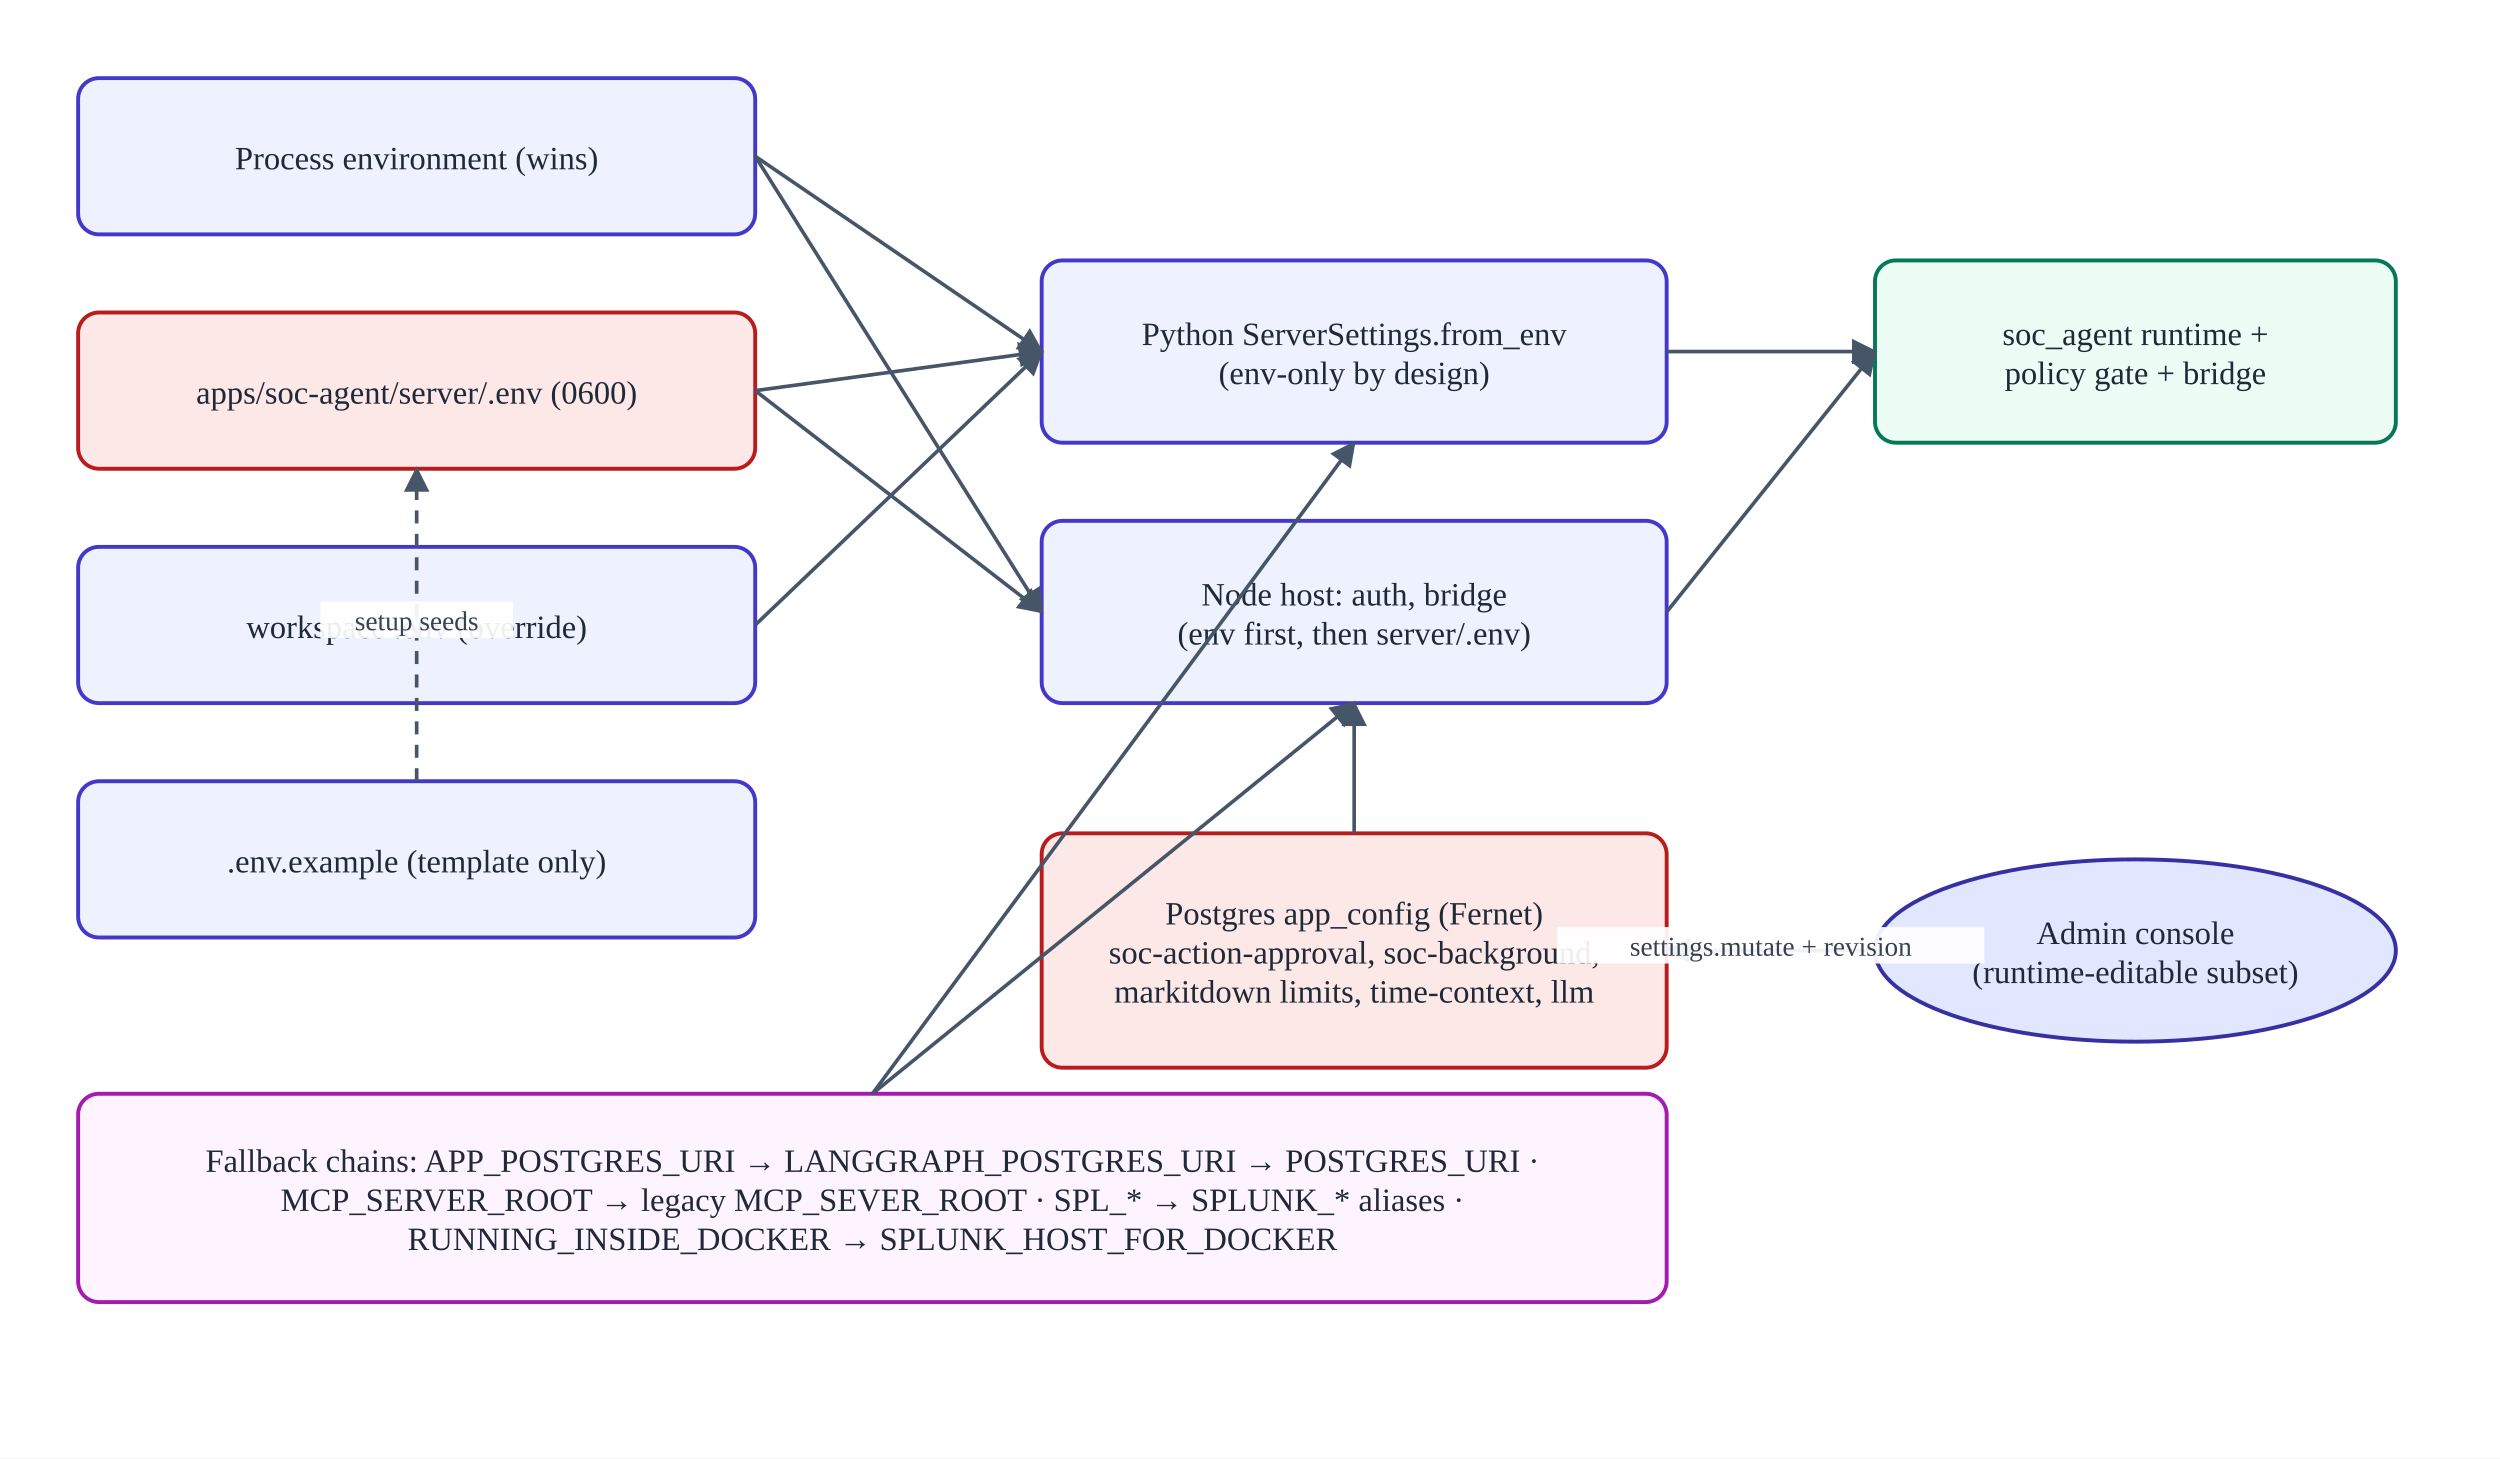
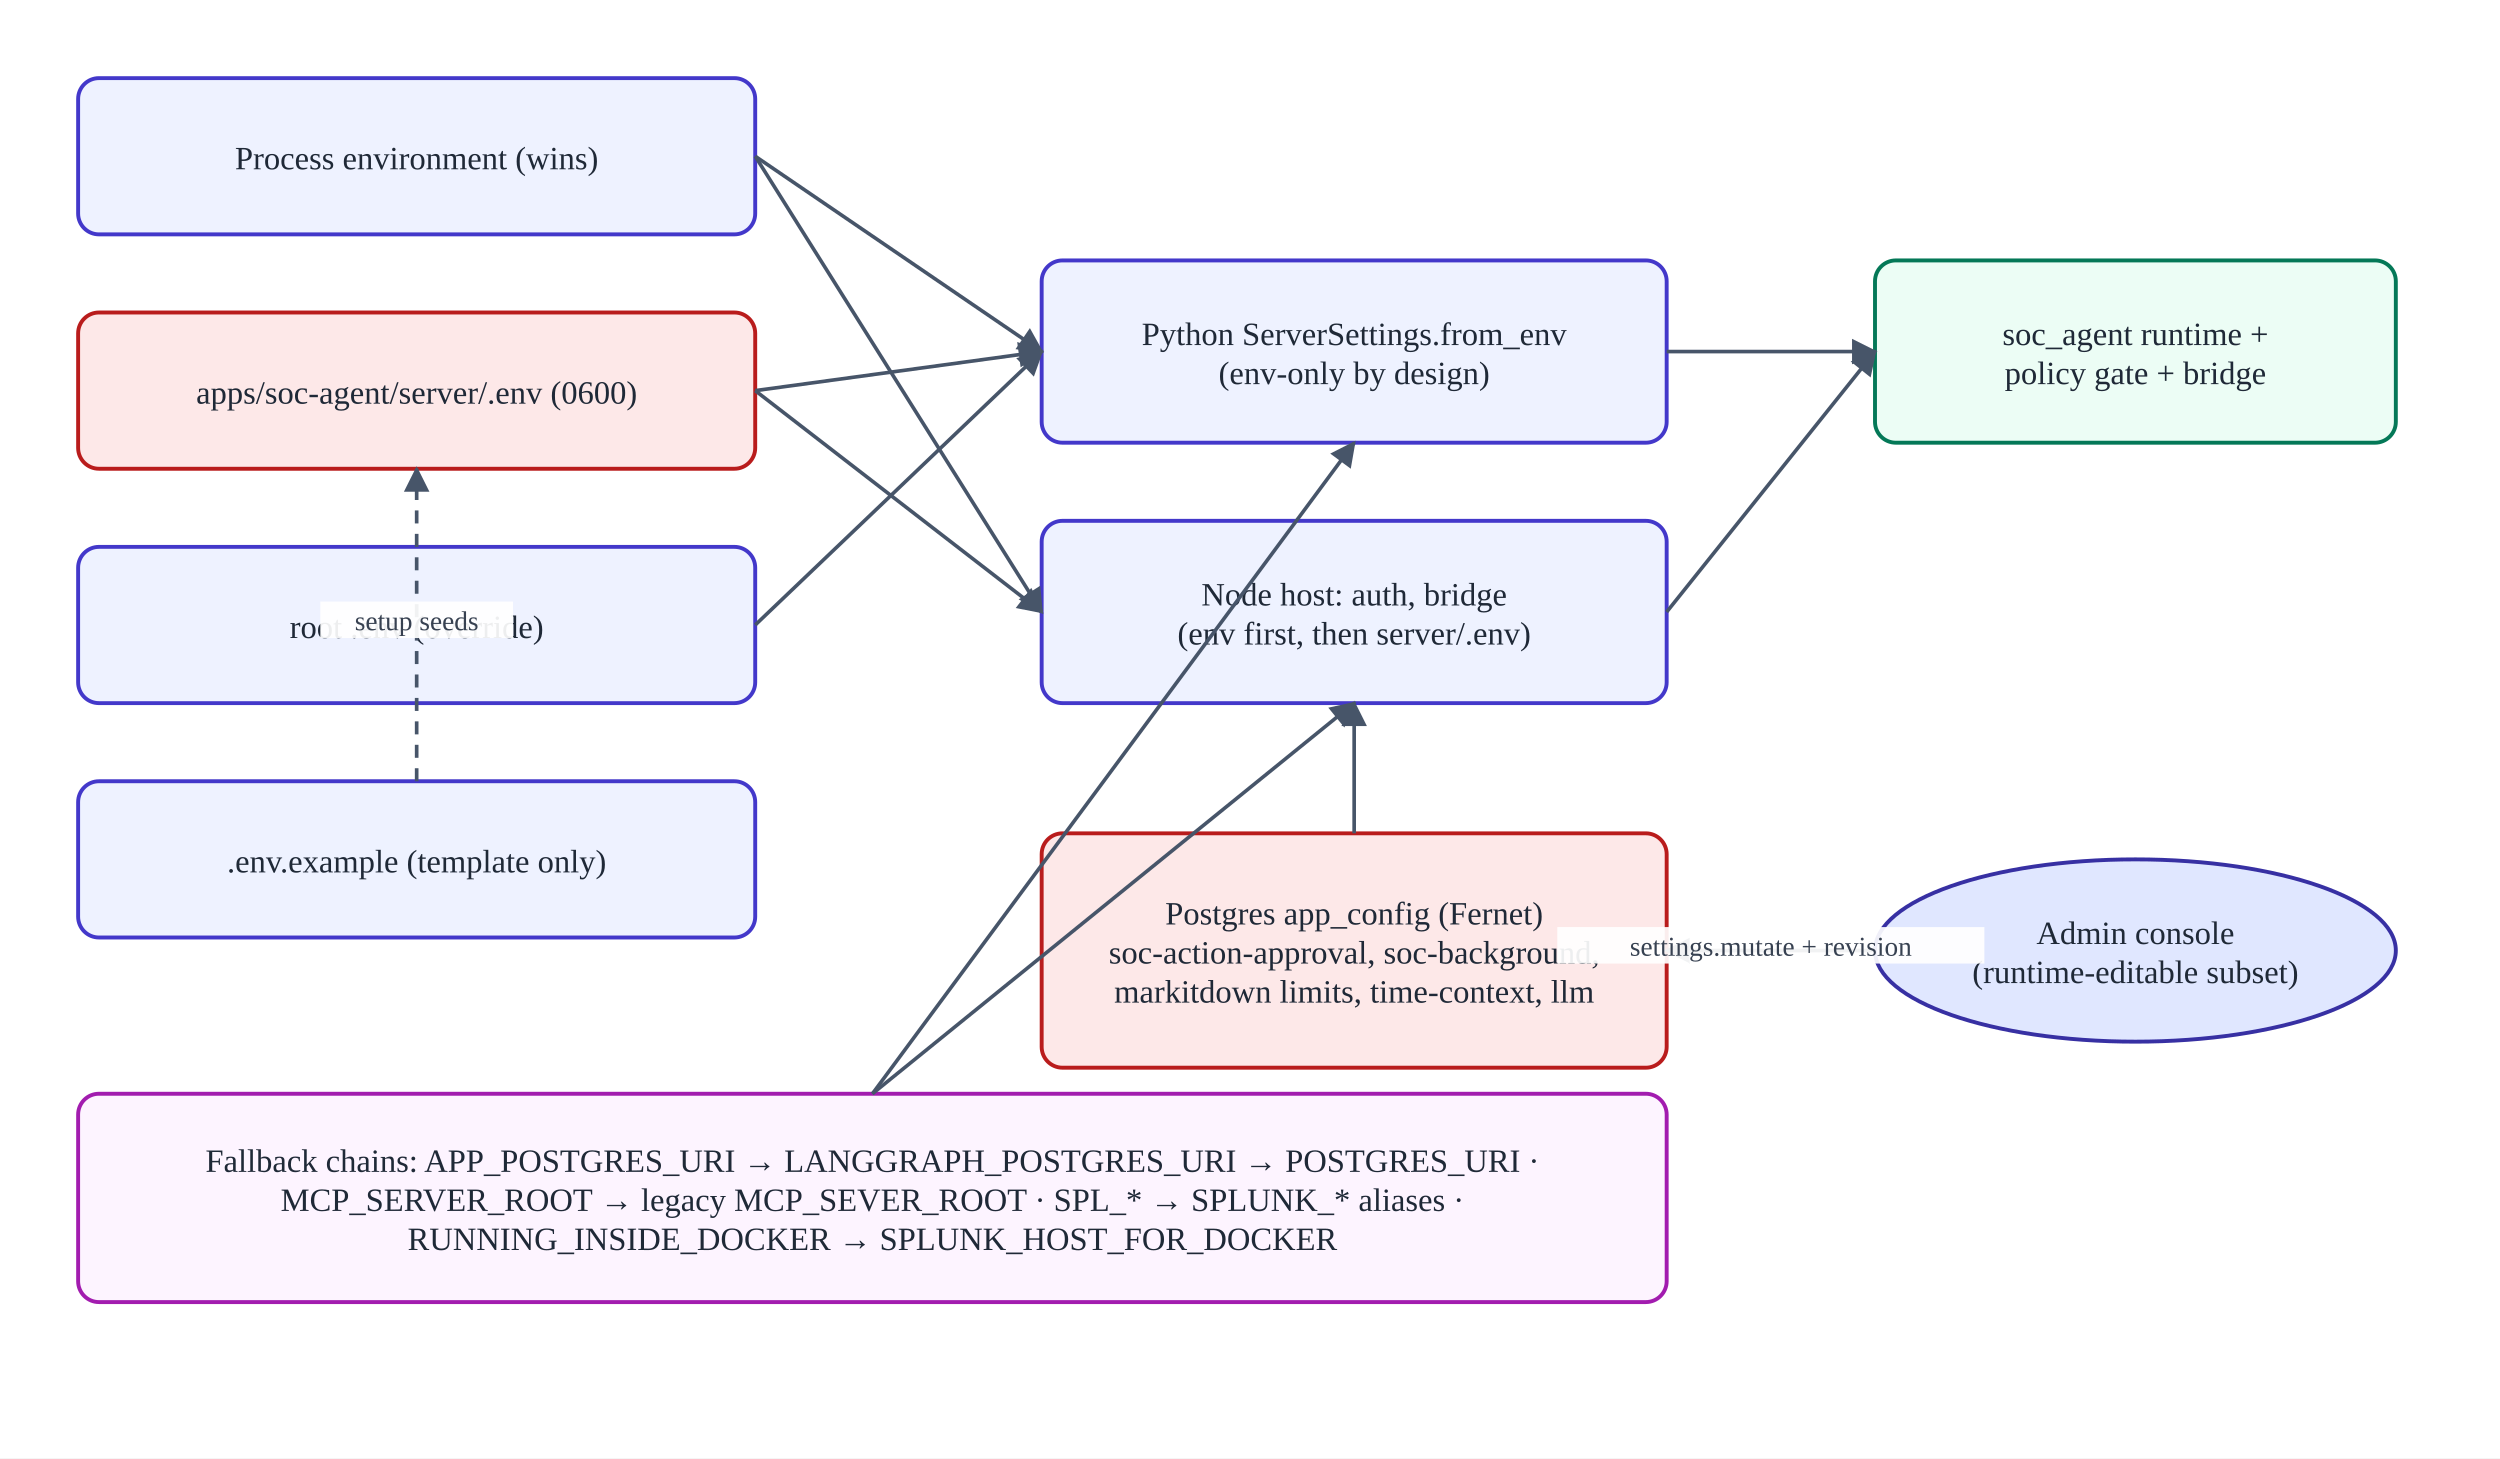
<svg xmlns="http://www.w3.org/2000/svg" viewBox="0 0 960 560" width="960" height="560" role="img" aria-labelledby="t d">
  <style>a[data-node] rect, a[data-node] ellipse { transition: stroke-width .15s; } a[data-node]:hover rect, a[data-node]:hover ellipse, a[data-node]:focus rect, a[data-node]:focus ellipse { stroke-width: 3; }</style>
  <defs>
    <marker id="arr" viewBox="0 0 10 10" refX="9" refY="5" markerWidth="7" markerHeight="7" orient="auto-start-reverse">
      <path d="M0,0 L10,5 L0,10 z" fill="#475569" />
    </marker>
  </defs>
  <rect width="960" height="560" fill="#ffffff" />
  <a href="operations.html#config" data-node="pe" style="cursor:pointer">
    <rect x="30" y="30" width="260" height="60" rx="8" fill="#eef2ff" stroke="#4338ca" stroke-width="1.5" />
    <text x="160" y="65" text-anchor="middle" font-size="12.5" fill="#1f2937">Process environment (wins)</text>
  </a>
  <a href="operations.html#config" data-node="se" style="cursor:pointer">
    <rect x="30" y="120" width="260" height="60" rx="8" fill="#fde8e8" stroke="#b91c1c" stroke-width="1.5" />
    <text x="160" y="155" text-anchor="middle" font-size="12.5" fill="#1f2937">apps/soc-agent/server/.env (0600)</text>
  </a>
  <a href="operations.html#config" data-node="we" style="cursor:pointer">
    <rect x="30" y="210" width="260" height="60" rx="8" fill="#eef2ff" stroke="#4338ca" stroke-width="1.5" />
-     <text x="160" y="245" text-anchor="middle" font-size="12.5" fill="#1f2937">workspace .env (override)</text>
+     <text x="160" y="245" text-anchor="middle" font-size="12.5" fill="#1f2937">root .env (override)</text>
  </a>
  <a href="reference.html#catalogs" data-node="ex" style="cursor:pointer">
    <rect x="30" y="300" width="260" height="60" rx="8" fill="#eef2ff" stroke="#4338ca" stroke-width="1.5" />
    <text x="160" y="335" text-anchor="middle" font-size="12.5" fill="#1f2937">.env.example (template only)</text>
  </a>
  <a href="reference.html#catalogs" data-node="py" style="cursor:pointer">
    <rect x="400" y="100" width="240" height="70" rx="8" fill="#eef2ff" stroke="#4338ca" stroke-width="1.5" />
    <text x="520" y="132.5" text-anchor="middle" font-size="12.5" fill="#1f2937">Python ServerSettings.from_env</text>
    <text x="520" y="147.5" text-anchor="middle" font-size="12.5" fill="#1f2937">(env-only by design)</text>
  </a>
  <a href="reference.html#catalogs" data-node="ho" style="cursor:pointer">
    <rect x="400" y="200" width="240" height="70" rx="8" fill="#eef2ff" stroke="#4338ca" stroke-width="1.5" />
    <text x="520" y="232.5" text-anchor="middle" font-size="12.5" fill="#1f2937">Node host: auth, bridge</text>
    <text x="520" y="247.5" text-anchor="middle" font-size="12.5" fill="#1f2937">(env first, then server/.env)</text>
  </a>
  <a href="flows.html#ui" data-node="ac" style="cursor:pointer">
    <rect x="400" y="320" width="240" height="90" rx="8" fill="#fde8e8" stroke="#b91c1c" stroke-width="1.5" />
    <text x="520" y="355" text-anchor="middle" font-size="12.5" fill="#1f2937">Postgres app_config (Fernet)</text>
    <text x="520" y="370" text-anchor="middle" font-size="12.5" fill="#1f2937">soc-action-approval, soc-background,</text>
    <text x="520" y="385" text-anchor="middle" font-size="12.5" fill="#1f2937">markitdown limits, time-context, llm</text>
  </a>
  <a href="flows.html#ui" data-node="ad" style="cursor:pointer">
    <ellipse cx="820" cy="365" rx="100" ry="35" fill="#e0e7ff" stroke="#3730a3" stroke-width="1.5" />
    <text x="820" y="362.5" text-anchor="middle" font-size="12.5" fill="#1f2937">Admin console</text>
    <text x="820" y="377.5" text-anchor="middle" font-size="12.5" fill="#1f2937">(runtime-editable subset)</text>
  </a>
  <a href="architecture.html#containers" data-node="ru" style="cursor:pointer">
    <rect x="720" y="100" width="200" height="70" rx="8" fill="#ecfdf5" stroke="#047857" stroke-width="1.5" />
    <text x="820" y="132.5" text-anchor="middle" font-size="12.5" fill="#1f2937">soc_agent runtime +</text>
    <text x="820" y="147.5" text-anchor="middle" font-size="12.5" fill="#1f2937">policy gate + bridge</text>
  </a>
  <a href="reference.html#catalogs" data-node="fb" style="cursor:pointer">
    <rect x="30" y="420" width="610" height="80" rx="8" fill="#fdf4ff" stroke="#a21caf" stroke-width="1.5" />
    <text x="335" y="450" text-anchor="middle" font-size="12.5" fill="#1f2937">Fallback chains: APP_POSTGRES_URI → LANGGRAPH_POSTGRES_URI → POSTGRES_URI ·</text>
    <text x="335" y="465" text-anchor="middle" font-size="12.5" fill="#1f2937">MCP_SERVER_ROOT → legacy MCP_SEVER_ROOT · SPL_* → SPLUNK_* aliases ·</text>
    <text x="335" y="480" text-anchor="middle" font-size="12.5" fill="#1f2937">RUNNING_INSIDE_DOCKER → SPLUNK_HOST_FOR_DOCKER</text>
  </a>
  <line x1="290" y1="60" x2="400" y2="135" stroke="#475569" stroke-width="1.4" marker-end="url(#arr)" />
  <line x1="290" y1="150" x2="400" y2="135" stroke="#475569" stroke-width="1.4" marker-end="url(#arr)" />
  <line x1="290" y1="240" x2="400" y2="135" stroke="#475569" stroke-width="1.4" marker-end="url(#arr)" />
  <line x1="160" y1="300" x2="160" y2="180" stroke="#475569" stroke-width="1.4" marker-end="url(#arr)" stroke-dasharray="5 4" />
  <rect x="123" y="231" width="74" height="14" fill="#ffffff" opacity="0.92" />
  <text x="160" y="242" text-anchor="middle" font-size="10.5" fill="#374151">setup seeds</text>
  <line x1="290" y1="60" x2="400" y2="235" stroke="#475569" stroke-width="1.4" marker-end="url(#arr)" />
  <line x1="290" y1="150" x2="400" y2="235" stroke="#475569" stroke-width="1.4" marker-end="url(#arr)" />
  <line x1="720" y1="365" x2="640" y2="365" stroke="#475569" stroke-width="1.4" marker-end="url(#arr)" />
  <rect x="598" y="356" width="164" height="14" fill="#ffffff" opacity="0.92" />
  <text x="680" y="367" text-anchor="middle" font-size="10.5" fill="#374151">settings.mutate + revision</text>
  <line x1="520" y1="320" x2="520" y2="270" stroke="#475569" stroke-width="1.4" marker-end="url(#arr)" />
  <line x1="640" y1="135" x2="720" y2="135" stroke="#475569" stroke-width="1.4" marker-end="url(#arr)" />
  <line x1="640" y1="235" x2="720" y2="135" stroke="#475569" stroke-width="1.4" marker-end="url(#arr)" />
  <line x1="335" y1="420" x2="520" y2="170" stroke="#475569" stroke-width="1.4" marker-end="url(#arr)" />
  <line x1="335" y1="420" x2="520" y2="270" stroke="#475569" stroke-width="1.4" marker-end="url(#arr)" />
</svg>
